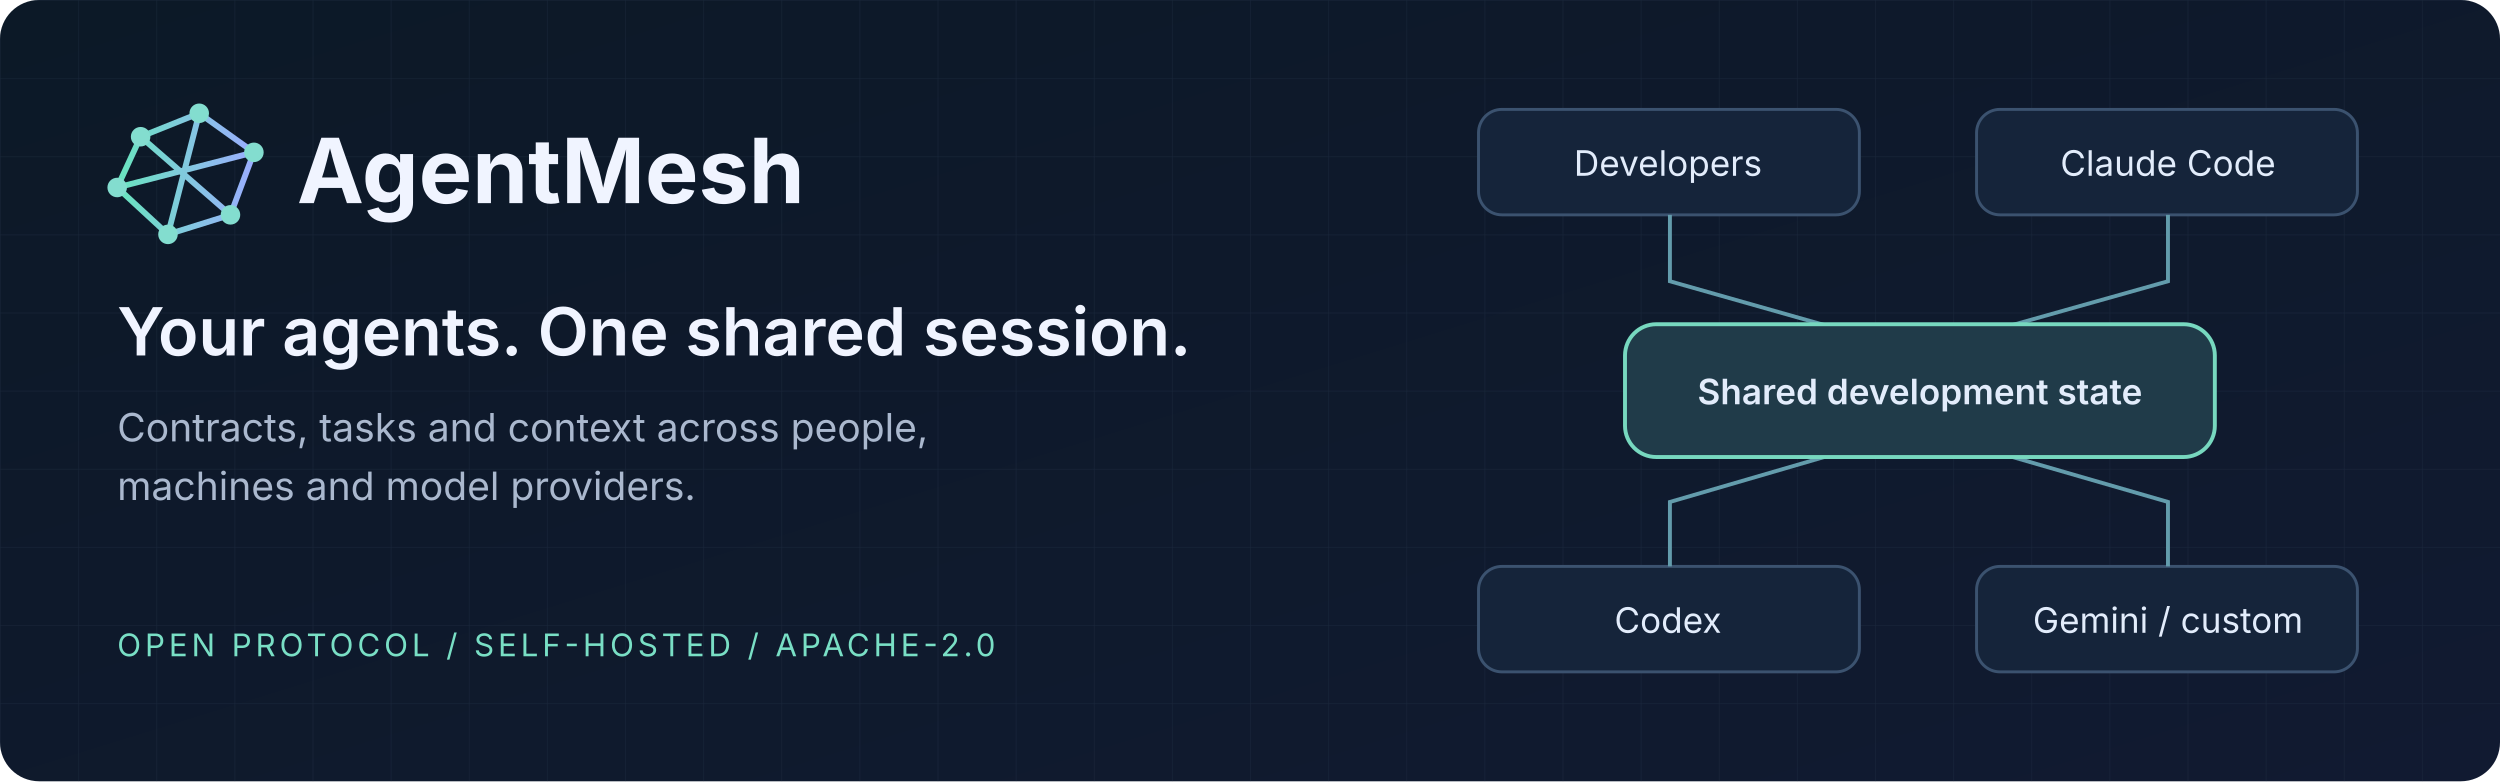
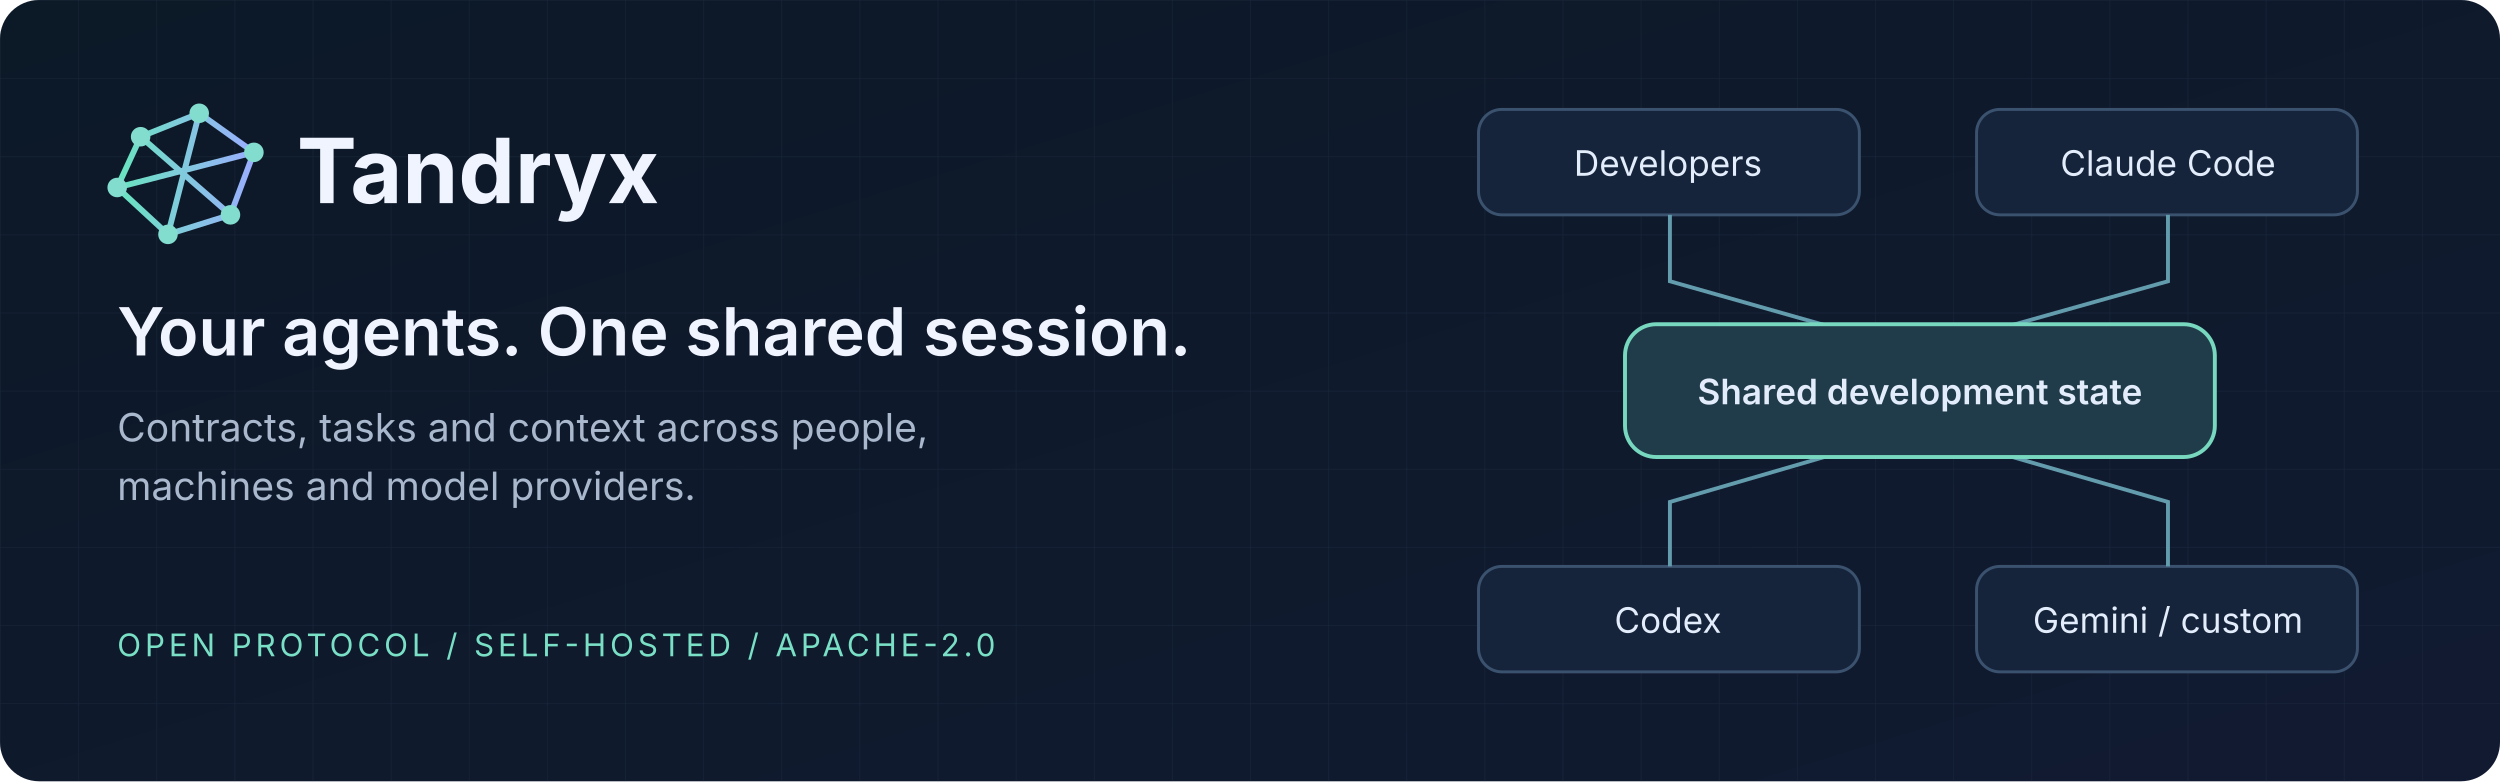
<svg xmlns="http://www.w3.org/2000/svg" width="1280" height="400" viewBox="0 0 1280 400" role="img" aria-labelledby="title desc">
  <defs>
    <linearGradient id="bg" x2="1" y2="1">
      <stop stop-color="#0c1927" />
      <stop offset="1" stop-color="#111a31" />
    </linearGradient>
    <linearGradient id="accent" x2="1">
      <stop stop-color="#68e5be" />
      <stop offset="1" stop-color="#9badff" />
    </linearGradient>
    <pattern id="grid" width="40" height="40" patternUnits="userSpaceOnUse">
      <path d="M40 0H0V40" fill="none" stroke="#26354b" stroke-width="0.5" />
    </pattern>
  </defs>
  <rect width="1280" height="400" rx="20" fill="url(#bg)" />
  <rect width="1280" height="400" rx="20" fill="url(#grid)" opacity="0.5" />
  <g font-family="Segoe UI,Inter,Arial,sans-serif">
    <g transform="translate(60 58)" fill="none" stroke="url(#accent)" stroke-width="3">
      <path d="M12 12L42 0L70 20L58 52L26 62L0 38Z M12 12L58 52 M42 0L26 62 M0 38L70 20" />
      <g fill="#83ddcf" stroke="none">
        <circle cx="12" cy="12" r="5" />
        <circle cx="42" r="5" />
        <circle cx="70" cy="20" r="5" />
        <circle cx="58" cy="52" r="5" />
        <circle cx="26" cy="62" r="5" />
        <circle cy="38" r="5" />
      </g>
    </g>
-     <text x="152" y="104" fill="#f0f4ff" font-size="46" font-weight="700">AgentMesh</text>
+     <text x="152" y="104" fill="#f0f4ff" font-size="46" font-weight="700">Tandryx</text>
    <text x="60" y="182" fill="#f0f4ff" font-size="34" font-weight="600">Your agents. One shared session.</text>
    <text x="60" y="226" fill="#aab8ce" font-size="20">Contracts, tasks and context across people,</text>
    <text x="60" y="256" fill="#aab8ce" font-size="20">machines and model providers.</text>
    <text x="60" y="336" fill="#79dfc5" font-size="16" letter-spacing="2">OPEN PROTOCOL  /  SELF-HOSTED  /  APACHE-2.0</text>
    <g fill="#15243a" stroke="#3b526f" stroke-width="1.5">
      <rect x="757" y="56" width="195" height="54" rx="12" />
      <rect x="1012" y="56" width="195" height="54" rx="12" />
      <rect x="757" y="290" width="195" height="54" rx="12" />
      <rect x="1012" y="290" width="195" height="54" rx="12" />
    </g>
    <g fill="none" stroke="#639cac" stroke-width="2">
      <path d="M855 110V144L982 180 M1110 110V144L982 180 M855 290V257L982 220 M1110 290V257L982 220" />
    </g>
    <rect x="832" y="166" width="302" height="68" rx="16" fill="#203b49" stroke="#77d8bf" stroke-width="2" />
    <g text-anchor="middle" fill="#e2ecfb" font-size="18">
      <text x="854" y="90">Developers</text>
      <text x="1110" y="90">Claude Code</text>
      <text x="854" y="324">Codex</text>
      <text x="1110" y="324">Gemini / custom</text>
      <text x="983" y="207" font-weight="600">Shared development state</text>
    </g>
  </g>
</svg>
